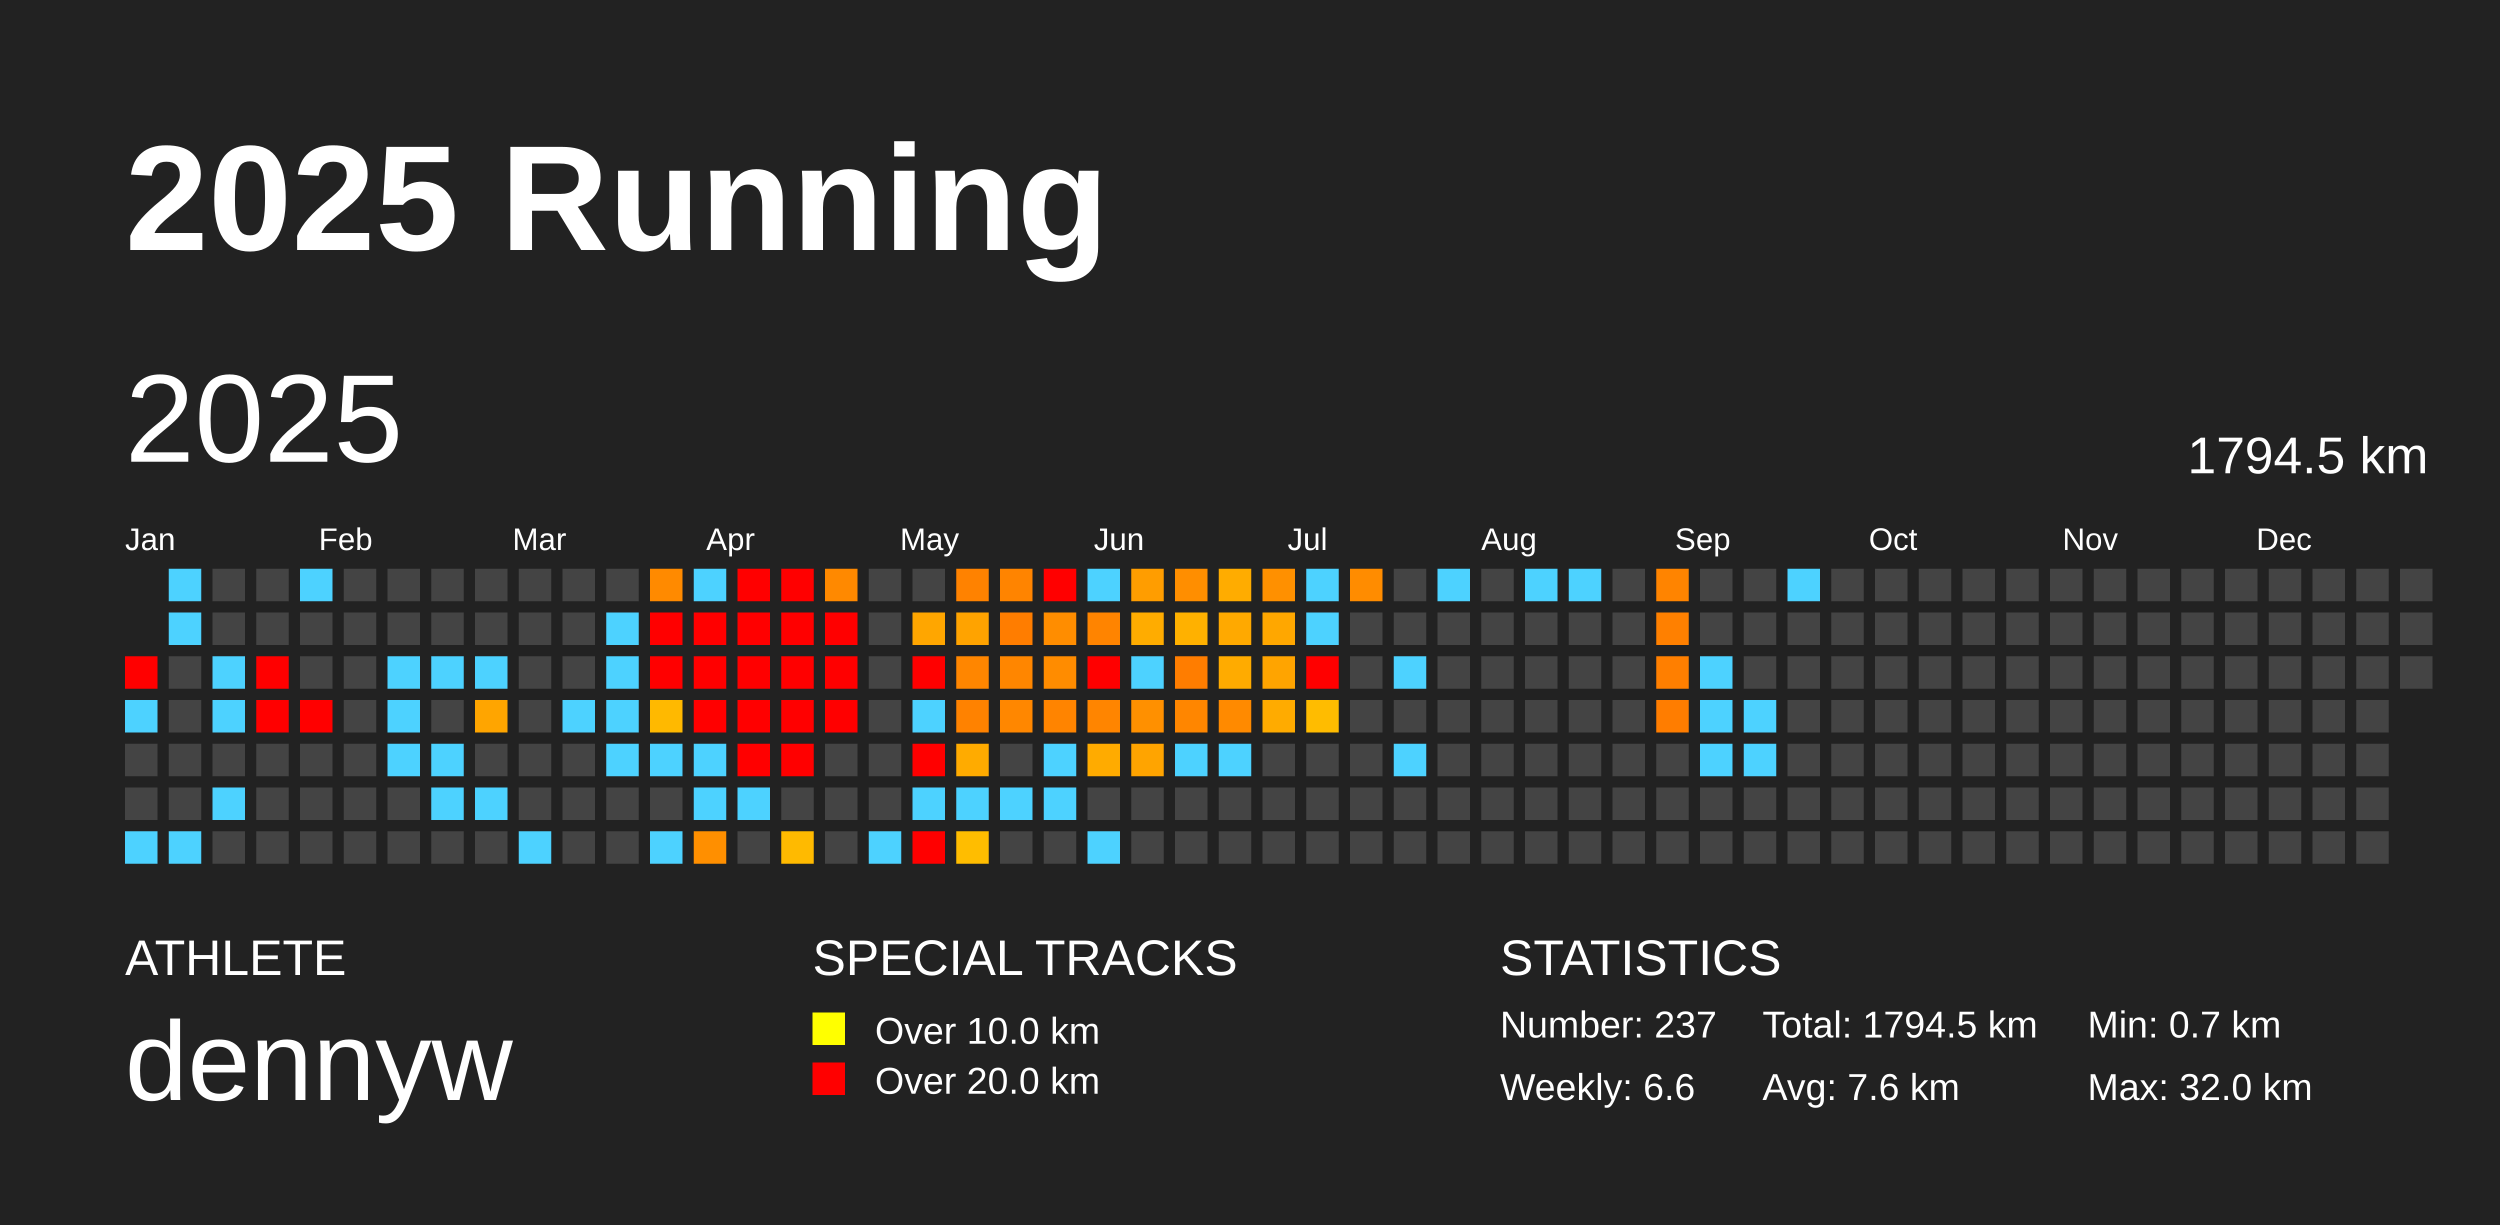
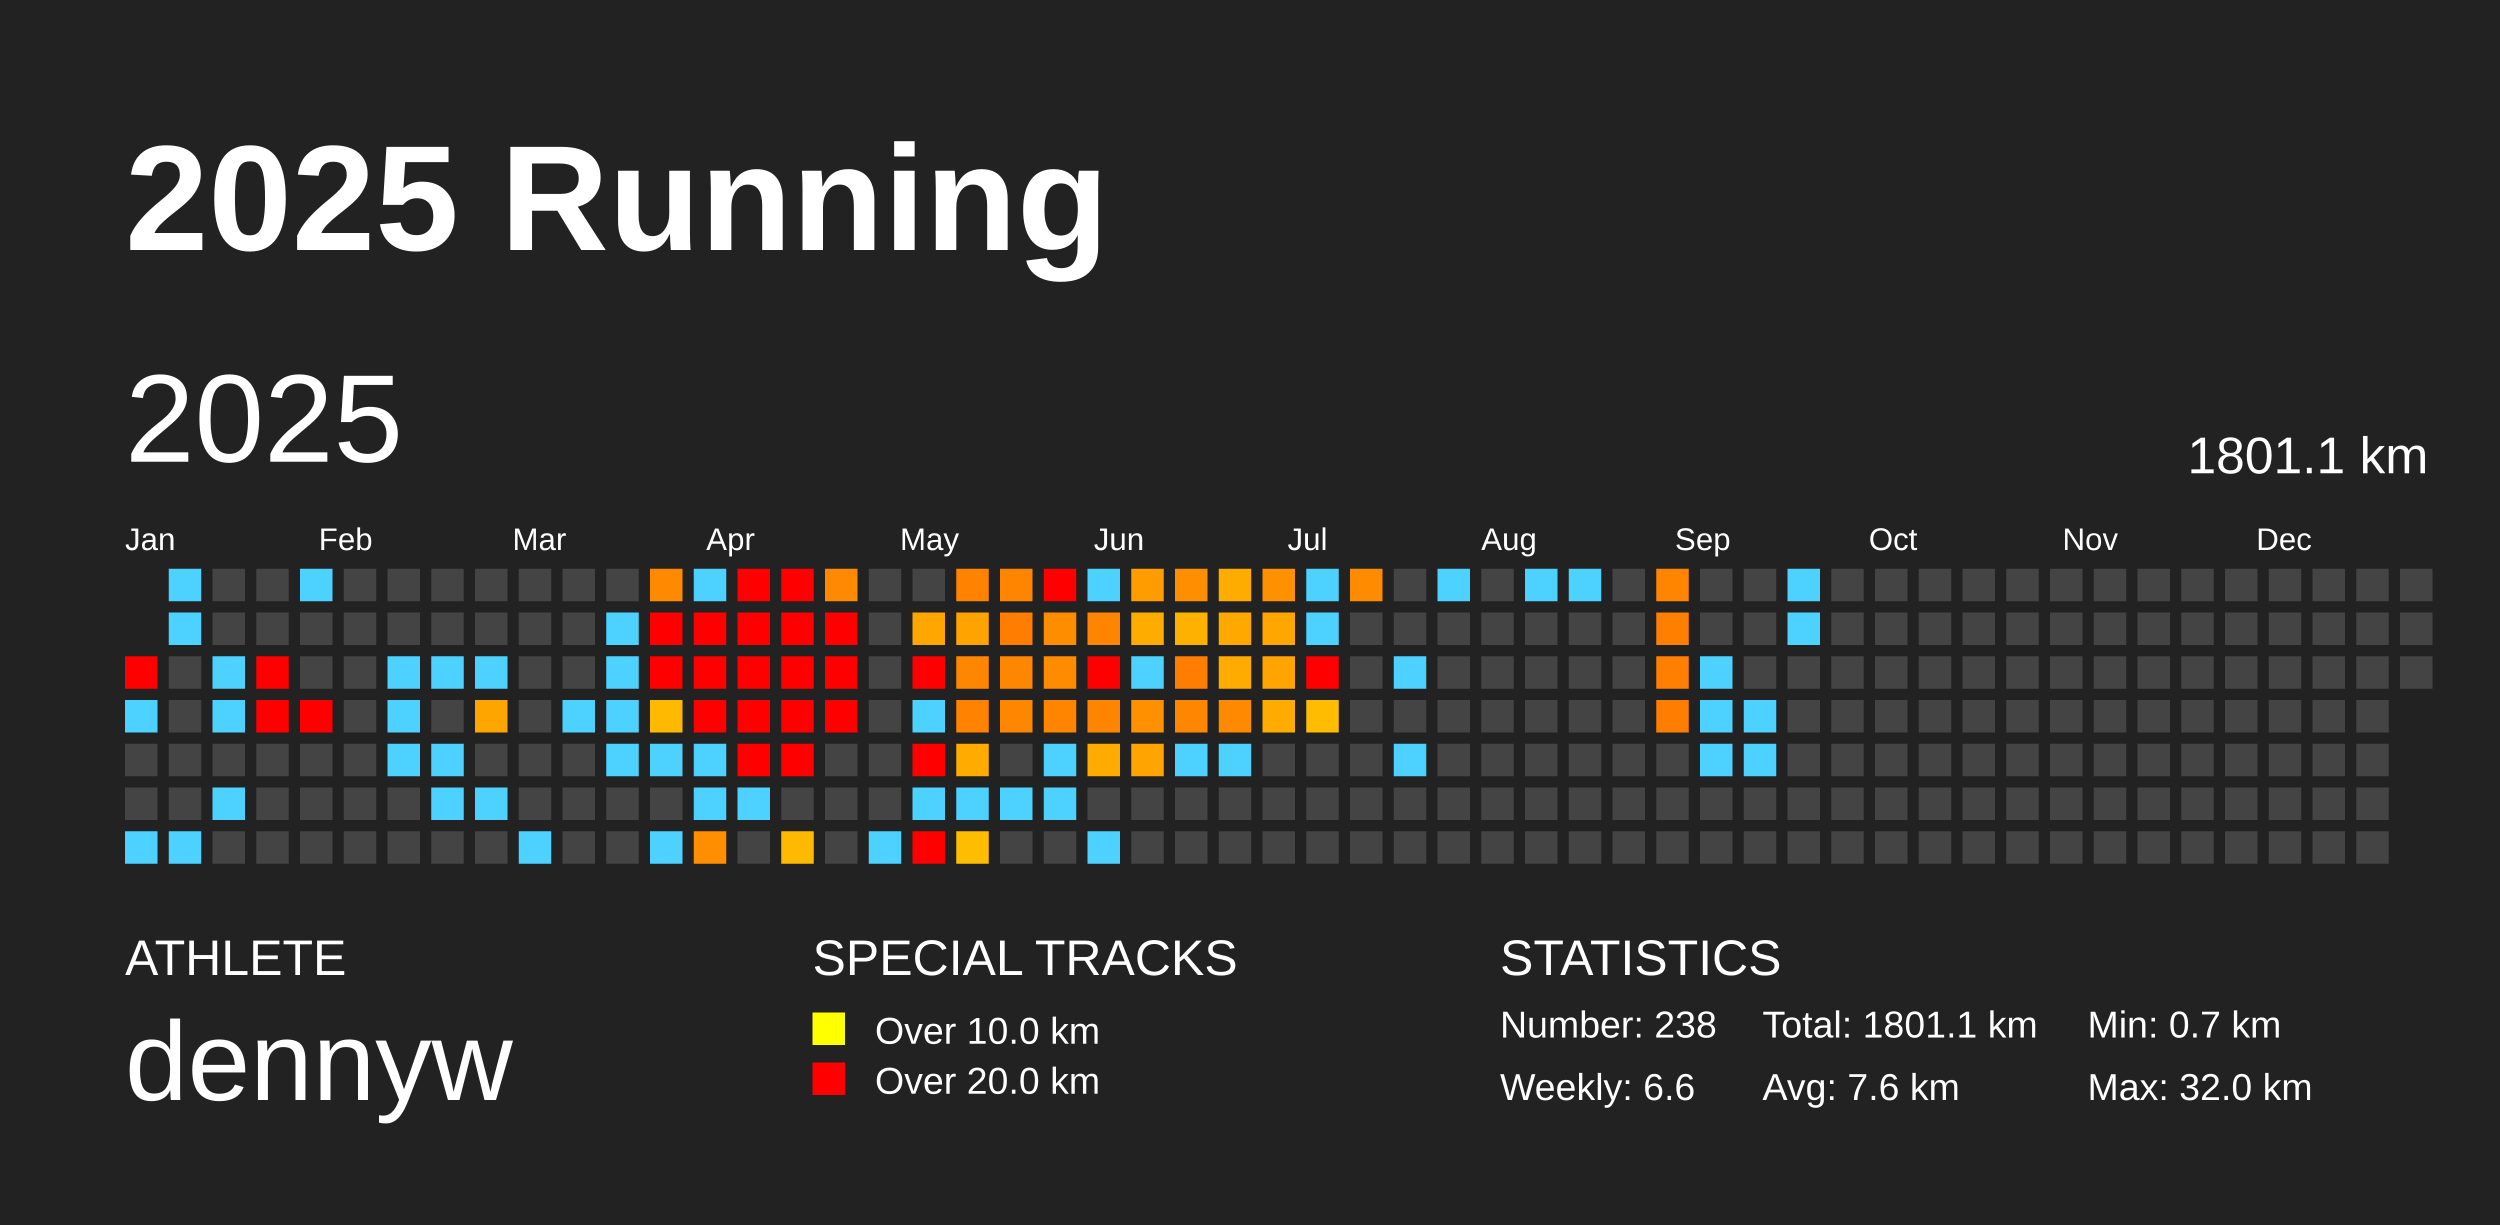
<svg xmlns="http://www.w3.org/2000/svg" baseProfile="full" height="98mm" version="1.1" viewBox="0,0,200,98" width="200mm">
  <defs />
  <rect fill="#222222" height="98" width="200" x="0" y="0" />
  <text fill="#FFFFFF" style="font-size:12px; font-family:Arial; font-weight:bold;" x="10" y="20">2025 Running</text>
  <text fill="#FFFFFF" style="font-size:4px; font-family:Arial" x="10" y="78">ATHLETE</text>
  <text fill="#FFFFFF" style="font-size:9px; font-family:Arial" x="10" y="88">dennyw</text>
  <text fill="#FFFFFF" style="font-size:4px; font-family:Arial" x="65" y="78">SPECIAL TRACKS</text>
  <rect fill="yellow" height="2.6" width="2.6" x="65" y="81" />
  <text fill="#FFFFFF" style="font-size:3px; font-family:Arial" x="70" y="83.5">Over 10.0 km</text>
  <rect fill="red" height="2.6" width="2.6" x="65" y="85" />
  <text fill="#FFFFFF" style="font-size:3px; font-family:Arial" x="70" y="87.5">Over 20.0 km</text>
  <text fill="#FFFFFF" style="font-size:4px; font-family:Arial" x="120" y="78">STATISTICS</text>
-   <text fill="#FFFFFF" style="font-size:3px; font-family:Arial" x="120" y="83">Number: 237</text>
+   <text fill="#FFFFFF" style="font-size:3px; font-family:Arial" x="120" y="83">Number: 238</text>
  <text fill="#FFFFFF" style="font-size:3px; font-family:Arial" x="120" y="88">Weekly: 6.6</text>
-   <text fill="#FFFFFF" style="font-size:3px; font-family:Arial" x="141" y="83">Total: 1794.5 km</text>
+   <text fill="#FFFFFF" style="font-size:3px; font-family:Arial" x="141" y="83">Total: 1801.1 km</text>
  <text fill="#FFFFFF" style="font-size:3px; font-family:Arial" x="141" y="88">Avg: 7.6 km</text>
  <text fill="#FFFFFF" style="font-size:3px; font-family:Arial" x="167" y="83">Min: 0.7 km</text>
  <text fill="#FFFFFF" style="font-size:3px; font-family:Arial" x="167" y="88">Max: 32.0 km</text>
  <text dominant-baseline="hanging" fill="#FFFFFF" style="font-size:10.0px; font-family:Arial;" x="10" y="30">2025</text>
-   <text dominant-baseline="hanging" fill="#FFFFFF" style="font-size:4.125px; font-family:Arial;" x="175" y="35">1794.5 km</text>
+   <text dominant-baseline="hanging" fill="#FFFFFF" style="font-size:4.125px; font-family:Arial;" x="175" y="35">1801.1 km</text>
  <text fill="#FFFFFF" style="font-size:2.5px; font-family:Arial" x="10.0" y="44">Jan</text>
  <text fill="#FFFFFF" style="font-size:2.5px; font-family:Arial" x="25.5" y="44">Feb</text>
  <text fill="#FFFFFF" style="font-size:2.5px; font-family:Arial" x="41.0" y="44">Mar</text>
  <text fill="#FFFFFF" style="font-size:2.5px; font-family:Arial" x="56.5" y="44">Apr</text>
  <text fill="#FFFFFF" style="font-size:2.5px; font-family:Arial" x="72.0" y="44">May</text>
  <text fill="#FFFFFF" style="font-size:2.5px; font-family:Arial" x="87.5" y="44">Jun</text>
  <text fill="#FFFFFF" style="font-size:2.5px; font-family:Arial" x="103.0" y="44">Jul</text>
  <text fill="#FFFFFF" style="font-size:2.5px; font-family:Arial" x="118.5" y="44">Aug</text>
  <text fill="#FFFFFF" style="font-size:2.5px; font-family:Arial" x="134.0" y="44">Sep</text>
  <text fill="#FFFFFF" style="font-size:2.5px; font-family:Arial" x="149.5" y="44">Oct</text>
  <text fill="#FFFFFF" style="font-size:2.5px; font-family:Arial" x="165.0" y="44">Nov</text>
  <text fill="#FFFFFF" style="font-size:2.5px; font-family:Arial" x="180.5" y="44">Dec</text>
  <rect fill="red" height="2.6" width="2.6" x="10.0" y="52.5" />
  <rect fill="#4dd2ff" height="2.6" width="2.6" x="10.0" y="56.0" />
  <rect fill="#444444" height="2.6" width="2.6" x="10.0" y="59.5" />
  <rect fill="#444444" height="2.6" width="2.6" x="10.0" y="63.0" />
  <rect fill="#4dd2ff" height="2.6" width="2.6" x="10.0" y="66.5" />
  <rect fill="#4dd2ff" height="2.6" width="2.6" x="13.5" y="45.5" />
  <rect fill="#4dd2ff" height="2.6" width="2.6" x="13.5" y="49.0" />
  <rect fill="#444444" height="2.6" width="2.6" x="13.5" y="52.5" />
  <rect fill="#444444" height="2.6" width="2.6" x="13.5" y="56.0" />
  <rect fill="#444444" height="2.6" width="2.6" x="13.5" y="59.5" />
  <rect fill="#444444" height="2.6" width="2.6" x="13.5" y="63.0" />
  <rect fill="#4dd2ff" height="2.6" width="2.6" x="13.5" y="66.5" />
  <rect fill="#444444" height="2.6" width="2.6" x="17.0" y="45.5" />
  <rect fill="#444444" height="2.6" width="2.6" x="17.0" y="49.0" />
  <rect fill="#4dd2ff" height="2.6" width="2.6" x="17.0" y="52.5" />
  <rect fill="#4dd2ff" height="2.6" width="2.6" x="17.0" y="56.0" />
  <rect fill="#444444" height="2.6" width="2.6" x="17.0" y="59.5" />
  <rect fill="#4dd2ff" height="2.6" width="2.6" x="17.0" y="63.0" />
  <rect fill="#444444" height="2.6" width="2.6" x="17.0" y="66.5" />
  <rect fill="#444444" height="2.6" width="2.6" x="20.5" y="45.5" />
  <rect fill="#444444" height="2.6" width="2.6" x="20.5" y="49.0" />
  <rect fill="red" height="2.6" width="2.6" x="20.5" y="52.5" />
  <rect fill="red" height="2.6" width="2.6" x="20.5" y="56.0" />
  <rect fill="#444444" height="2.6" width="2.6" x="20.5" y="59.5" />
  <rect fill="#444444" height="2.6" width="2.6" x="20.5" y="63.0" />
  <rect fill="#444444" height="2.6" width="2.6" x="20.5" y="66.5" />
  <rect fill="#4dd2ff" height="2.6" width="2.6" x="24.0" y="45.5" />
  <rect fill="#444444" height="2.6" width="2.6" x="24.0" y="49.0" />
  <rect fill="#444444" height="2.6" width="2.6" x="24.0" y="52.5" />
  <rect fill="red" height="2.6" width="2.6" x="24.0" y="56.0" />
  <rect fill="#444444" height="2.6" width="2.6" x="24.0" y="59.5" />
  <rect fill="#444444" height="2.6" width="2.6" x="24.0" y="63.0" />
  <rect fill="#444444" height="2.6" width="2.6" x="24.0" y="66.5" />
  <rect fill="#444444" height="2.6" width="2.6" x="27.5" y="45.5" />
  <rect fill="#444444" height="2.6" width="2.6" x="27.5" y="49.0" />
  <rect fill="#444444" height="2.6" width="2.6" x="27.5" y="52.5" />
  <rect fill="#444444" height="2.6" width="2.6" x="27.5" y="56.0" />
  <rect fill="#444444" height="2.6" width="2.6" x="27.5" y="59.5" />
  <rect fill="#444444" height="2.6" width="2.6" x="27.5" y="63.0" />
  <rect fill="#444444" height="2.6" width="2.6" x="27.5" y="66.5" />
  <rect fill="#444444" height="2.6" width="2.6" x="31.0" y="45.5" />
  <rect fill="#444444" height="2.6" width="2.6" x="31.0" y="49.0" />
  <rect fill="#4dd2ff" height="2.6" width="2.6" x="31.0" y="52.5" />
  <rect fill="#4dd2ff" height="2.6" width="2.6" x="31.0" y="56.0" />
  <rect fill="#4dd2ff" height="2.6" width="2.6" x="31.0" y="59.5" />
  <rect fill="#444444" height="2.6" width="2.6" x="31.0" y="63.0" />
  <rect fill="#444444" height="2.6" width="2.6" x="31.0" y="66.5" />
  <rect fill="#444444" height="2.6" width="2.6" x="34.5" y="45.5" />
  <rect fill="#444444" height="2.6" width="2.6" x="34.5" y="49.0" />
  <rect fill="#4dd2ff" height="2.6" width="2.6" x="34.5" y="52.5" />
  <rect fill="#444444" height="2.6" width="2.6" x="34.5" y="56.0" />
  <rect fill="#4dd2ff" height="2.6" width="2.6" x="34.5" y="59.5" />
  <rect fill="#4dd2ff" height="2.6" width="2.6" x="34.5" y="63.0" />
  <rect fill="#444444" height="2.6" width="2.6" x="34.5" y="66.5" />
  <rect fill="#444444" height="2.6" width="2.6" x="38.0" y="45.5" />
  <rect fill="#444444" height="2.6" width="2.6" x="38.0" y="49.0" />
  <rect fill="#4dd2ff" height="2.6" width="2.6" x="38.0" y="52.5" />
  <rect fill="#ffa500" height="2.6" width="2.6" x="38.0" y="56.0" />
  <rect fill="#444444" height="2.6" width="2.6" x="38.0" y="59.5" />
  <rect fill="#4dd2ff" height="2.6" width="2.6" x="38.0" y="63.0" />
  <rect fill="#444444" height="2.6" width="2.6" x="38.0" y="66.5" />
  <rect fill="#444444" height="2.6" width="2.6" x="41.5" y="45.5" />
  <rect fill="#444444" height="2.6" width="2.6" x="41.5" y="49.0" />
  <rect fill="#444444" height="2.6" width="2.6" x="41.5" y="52.5" />
  <rect fill="#444444" height="2.6" width="2.6" x="41.5" y="56.0" />
  <rect fill="#444444" height="2.6" width="2.6" x="41.5" y="59.5" />
  <rect fill="#444444" height="2.6" width="2.6" x="41.5" y="63.0" />
  <rect fill="#4dd2ff" height="2.6" width="2.6" x="41.5" y="66.5" />
  <rect fill="#444444" height="2.6" width="2.6" x="45.0" y="45.5" />
  <rect fill="#444444" height="2.6" width="2.6" x="45.0" y="49.0" />
  <rect fill="#444444" height="2.6" width="2.6" x="45.0" y="52.5" />
  <rect fill="#4dd2ff" height="2.6" width="2.6" x="45.0" y="56.0" />
  <rect fill="#444444" height="2.6" width="2.6" x="45.0" y="59.5" />
  <rect fill="#444444" height="2.6" width="2.6" x="45.0" y="63.0" />
  <rect fill="#444444" height="2.6" width="2.6" x="45.0" y="66.5" />
  <rect fill="#444444" height="2.6" width="2.6" x="48.5" y="45.5" />
  <rect fill="#4dd2ff" height="2.6" width="2.6" x="48.5" y="49.0" />
  <rect fill="#4dd2ff" height="2.6" width="2.6" x="48.5" y="52.5" />
  <rect fill="#4dd2ff" height="2.6" width="2.6" x="48.5" y="56.0" />
  <rect fill="#4dd2ff" height="2.6" width="2.6" x="48.5" y="59.5" />
  <rect fill="#444444" height="2.6" width="2.6" x="48.5" y="63.0" />
  <rect fill="#444444" height="2.6" width="2.6" x="48.5" y="66.5" />
  <rect fill="#ff8a00" height="2.6" width="2.6" x="52.0" y="45.5" />
  <rect fill="red" height="2.6" width="2.6" x="52.0" y="49.0" />
  <rect fill="red" height="2.6" width="2.6" x="52.0" y="52.5" />
  <rect fill="#ffb900" height="2.6" width="2.6" x="52.0" y="56.0" />
  <rect fill="#4dd2ff" height="2.6" width="2.6" x="52.0" y="59.5" />
  <rect fill="#444444" height="2.6" width="2.6" x="52.0" y="63.0" />
  <rect fill="#4dd2ff" height="2.6" width="2.6" x="52.0" y="66.5" />
  <rect fill="#4dd2ff" height="2.6" width="2.6" x="55.5" y="45.5" />
  <rect fill="red" height="2.6" width="2.6" x="55.5" y="49.0" />
  <rect fill="red" height="2.6" width="2.6" x="55.5" y="52.5" />
  <rect fill="red" height="2.6" width="2.6" x="55.5" y="56.0" />
  <rect fill="#4dd2ff" height="2.6" width="2.6" x="55.5" y="59.5" />
  <rect fill="#4dd2ff" height="2.6" width="2.6" x="55.5" y="63.0" />
  <rect fill="#ff8f00" height="2.6" width="2.6" x="55.5" y="66.5" />
  <rect fill="red" height="2.6" width="2.6" x="59.0" y="45.5" />
  <rect fill="red" height="2.6" width="2.6" x="59.0" y="49.0" />
  <rect fill="red" height="2.6" width="2.6" x="59.0" y="52.5" />
  <rect fill="red" height="2.6" width="2.6" x="59.0" y="56.0" />
  <rect fill="red" height="2.6" width="2.6" x="59.0" y="59.5" />
  <rect fill="#4dd2ff" height="2.6" width="2.6" x="59.0" y="63.0" />
  <rect fill="#444444" height="2.6" width="2.6" x="59.0" y="66.5" />
  <rect fill="red" height="2.6" width="2.6" x="62.5" y="45.5" />
  <rect fill="red" height="2.6" width="2.6" x="62.5" y="49.0" />
  <rect fill="red" height="2.6" width="2.6" x="62.5" y="52.5" />
  <rect fill="red" height="2.6" width="2.6" x="62.5" y="56.0" />
  <rect fill="red" height="2.6" width="2.6" x="62.5" y="59.5" />
  <rect fill="#444444" height="2.6" width="2.6" x="62.5" y="63.0" />
  <rect fill="#ffba00" height="2.6" width="2.6" x="62.5" y="66.5" />
  <rect fill="#ff8900" height="2.6" width="2.6" x="66.0" y="45.5" />
  <rect fill="red" height="2.6" width="2.6" x="66.0" y="49.0" />
  <rect fill="red" height="2.6" width="2.6" x="66.0" y="52.5" />
  <rect fill="red" height="2.6" width="2.6" x="66.0" y="56.0" />
  <rect fill="#444444" height="2.6" width="2.6" x="66.0" y="59.5" />
  <rect fill="#444444" height="2.6" width="2.6" x="66.0" y="63.0" />
  <rect fill="#444444" height="2.6" width="2.6" x="66.0" y="66.5" />
  <rect fill="#444444" height="2.6" width="2.6" x="69.5" y="45.5" />
  <rect fill="#444444" height="2.6" width="2.6" x="69.5" y="49.0" />
  <rect fill="#444444" height="2.6" width="2.6" x="69.5" y="52.5" />
  <rect fill="#444444" height="2.6" width="2.6" x="69.5" y="56.0" />
  <rect fill="#444444" height="2.6" width="2.6" x="69.5" y="59.5" />
  <rect fill="#444444" height="2.6" width="2.6" x="69.5" y="63.0" />
  <rect fill="#4dd2ff" height="2.6" width="2.6" x="69.5" y="66.5" />
  <rect fill="#444444" height="2.6" width="2.6" x="73.0" y="45.5" />
  <rect fill="#ffa600" height="2.6" width="2.6" x="73.0" y="49.0" />
  <rect fill="red" height="2.6" width="2.6" x="73.0" y="52.5" />
  <rect fill="#4dd2ff" height="2.6" width="2.6" x="73.0" y="56.0" />
  <rect fill="red" height="2.6" width="2.6" x="73.0" y="59.5" />
  <rect fill="#4dd2ff" height="2.6" width="2.6" x="73.0" y="63.0" />
  <rect fill="red" height="2.6" width="2.6" x="73.0" y="66.5" />
  <rect fill="#ff8200" height="2.6" width="2.6" x="76.5" y="45.5" />
  <rect fill="#ffa300" height="2.6" width="2.6" x="76.5" y="49.0" />
  <rect fill="#ff8600" height="2.6" width="2.6" x="76.5" y="52.5" />
  <rect fill="#ff8200" height="2.6" width="2.6" x="76.5" y="56.0" />
  <rect fill="#ffab00" height="2.6" width="2.6" x="76.5" y="59.5" />
  <rect fill="#4dd2ff" height="2.6" width="2.6" x="76.5" y="63.0" />
  <rect fill="#ffbd00" height="2.6" width="2.6" x="76.5" y="66.5" />
  <rect fill="#ff8400" height="2.6" width="2.6" x="80.0" y="45.5" />
  <rect fill="#ff7d00" height="2.6" width="2.6" x="80.0" y="49.0" />
  <rect fill="#ff8600" height="2.6" width="2.6" x="80.0" y="52.5" />
  <rect fill="#ff8700" height="2.6" width="2.6" x="80.0" y="56.0" />
  <rect fill="#444444" height="2.6" width="2.6" x="80.0" y="59.5" />
  <rect fill="#4dd2ff" height="2.6" width="2.6" x="80.0" y="63.0" />
  <rect fill="#444444" height="2.6" width="2.6" x="80.0" y="66.5" />
  <rect fill="red" height="2.6" width="2.6" x="83.5" y="45.5" />
  <rect fill="#ff8d00" height="2.6" width="2.6" x="83.5" y="49.0" />
  <rect fill="#ff8c00" height="2.6" width="2.6" x="83.5" y="52.5" />
  <rect fill="#ff8400" height="2.6" width="2.6" x="83.5" y="56.0" />
  <rect fill="#4dd2ff" height="2.6" width="2.6" x="83.5" y="59.5" />
  <rect fill="#4dd2ff" height="2.6" width="2.6" x="83.5" y="63.0" />
  <rect fill="#444444" height="2.6" width="2.6" x="83.5" y="66.5" />
  <rect fill="#4dd2ff" height="2.6" width="2.6" x="87.0" y="45.5" />
  <rect fill="#ff8400" height="2.6" width="2.6" x="87.0" y="49.0" />
  <rect fill="red" height="2.6" width="2.6" x="87.0" y="52.5" />
  <rect fill="#ff8500" height="2.6" width="2.6" x="87.0" y="56.0" />
  <rect fill="#ffab00" height="2.6" width="2.6" x="87.0" y="59.5" />
  <rect fill="#444444" height="2.6" width="2.6" x="87.0" y="63.0" />
  <rect fill="#4dd2ff" height="2.6" width="2.6" x="87.0" y="66.5" />
  <rect fill="#ff9d00" height="2.6" width="2.6" x="90.5" y="45.5" />
  <rect fill="#ffac00" height="2.6" width="2.6" x="90.5" y="49.0" />
  <rect fill="#4dd2ff" height="2.6" width="2.6" x="90.5" y="52.5" />
  <rect fill="#ff9000" height="2.6" width="2.6" x="90.5" y="56.0" />
  <rect fill="#ffa400" height="2.6" width="2.6" x="90.5" y="59.5" />
  <rect fill="#444444" height="2.6" width="2.6" x="90.5" y="63.0" />
  <rect fill="#444444" height="2.6" width="2.6" x="90.5" y="66.5" />
  <rect fill="#ff8e00" height="2.6" width="2.6" x="94.0" y="45.5" />
  <rect fill="#ffb100" height="2.6" width="2.6" x="94.0" y="49.0" />
  <rect fill="#ff7d00" height="2.6" width="2.6" x="94.0" y="52.5" />
  <rect fill="#ff8600" height="2.6" width="2.6" x="94.0" y="56.0" />
  <rect fill="#4dd2ff" height="2.6" width="2.6" x="94.0" y="59.5" />
  <rect fill="#444444" height="2.6" width="2.6" x="94.0" y="63.0" />
  <rect fill="#444444" height="2.6" width="2.6" x="94.0" y="66.5" />
  <rect fill="#ffac00" height="2.6" width="2.6" x="97.5" y="45.5" />
  <rect fill="#ffa900" height="2.6" width="2.6" x="97.5" y="49.0" />
  <rect fill="#ffab00" height="2.6" width="2.6" x="97.5" y="52.5" />
  <rect fill="#ff8a00" height="2.6" width="2.6" x="97.5" y="56.0" />
  <rect fill="#4dd2ff" height="2.6" width="2.6" x="97.5" y="59.5" />
  <rect fill="#444444" height="2.6" width="2.6" x="97.5" y="63.0" />
  <rect fill="#444444" height="2.6" width="2.6" x="97.5" y="66.5" />
  <rect fill="#ff9000" height="2.6" width="2.6" x="101.0" y="45.5" />
  <rect fill="#ffa700" height="2.6" width="2.6" x="101.0" y="49.0" />
  <rect fill="#ffa400" height="2.6" width="2.6" x="101.0" y="52.5" />
  <rect fill="#ffab00" height="2.6" width="2.6" x="101.0" y="56.0" />
  <rect fill="#444444" height="2.6" width="2.6" x="101.0" y="59.5" />
  <rect fill="#444444" height="2.6" width="2.6" x="101.0" y="63.0" />
  <rect fill="#444444" height="2.6" width="2.6" x="101.0" y="66.5" />
  <rect fill="#4dd2ff" height="2.6" width="2.6" x="104.5" y="45.5" />
  <rect fill="#4dd2ff" height="2.6" width="2.6" x="104.5" y="49.0" />
  <rect fill="red" height="2.6" width="2.6" x="104.5" y="52.5" />
  <rect fill="#ffbc00" height="2.6" width="2.6" x="104.5" y="56.0" />
  <rect fill="#444444" height="2.6" width="2.6" x="104.5" y="59.5" />
  <rect fill="#444444" height="2.6" width="2.6" x="104.5" y="63.0" />
  <rect fill="#444444" height="2.6" width="2.6" x="104.5" y="66.5" />
  <rect fill="#ff8c00" height="2.6" width="2.6" x="108.0" y="45.5" />
  <rect fill="#444444" height="2.6" width="2.6" x="108.0" y="49.0" />
  <rect fill="#444444" height="2.6" width="2.6" x="108.0" y="52.5" />
  <rect fill="#444444" height="2.6" width="2.6" x="108.0" y="56.0" />
  <rect fill="#444444" height="2.6" width="2.6" x="108.0" y="59.5" />
  <rect fill="#444444" height="2.6" width="2.6" x="108.0" y="63.0" />
  <rect fill="#444444" height="2.6" width="2.6" x="108.0" y="66.5" />
  <rect fill="#444444" height="2.6" width="2.6" x="111.5" y="45.5" />
  <rect fill="#444444" height="2.6" width="2.6" x="111.5" y="49.0" />
  <rect fill="#4dd2ff" height="2.6" width="2.6" x="111.5" y="52.5" />
  <rect fill="#444444" height="2.6" width="2.6" x="111.5" y="56.0" />
  <rect fill="#4dd2ff" height="2.6" width="2.6" x="111.5" y="59.5" />
  <rect fill="#444444" height="2.6" width="2.6" x="111.5" y="63.0" />
  <rect fill="#444444" height="2.6" width="2.6" x="111.5" y="66.5" />
  <rect fill="#4dd2ff" height="2.6" width="2.6" x="115.0" y="45.5" />
  <rect fill="#444444" height="2.6" width="2.6" x="115.0" y="49.0" />
  <rect fill="#444444" height="2.6" width="2.6" x="115.0" y="52.5" />
  <rect fill="#444444" height="2.6" width="2.6" x="115.0" y="56.0" />
  <rect fill="#444444" height="2.6" width="2.6" x="115.0" y="59.5" />
  <rect fill="#444444" height="2.6" width="2.6" x="115.0" y="63.0" />
  <rect fill="#444444" height="2.6" width="2.6" x="115.0" y="66.5" />
  <rect fill="#444444" height="2.6" width="2.6" x="118.5" y="45.5" />
  <rect fill="#444444" height="2.6" width="2.6" x="118.5" y="49.0" />
  <rect fill="#444444" height="2.6" width="2.6" x="118.5" y="52.5" />
  <rect fill="#444444" height="2.6" width="2.6" x="118.5" y="56.0" />
  <rect fill="#444444" height="2.6" width="2.6" x="118.5" y="59.5" />
  <rect fill="#444444" height="2.6" width="2.6" x="118.5" y="63.0" />
  <rect fill="#444444" height="2.6" width="2.6" x="118.5" y="66.5" />
  <rect fill="#4dd2ff" height="2.6" width="2.6" x="122.0" y="45.5" />
  <rect fill="#444444" height="2.6" width="2.6" x="122.0" y="49.0" />
  <rect fill="#444444" height="2.6" width="2.6" x="122.0" y="52.5" />
  <rect fill="#444444" height="2.6" width="2.6" x="122.0" y="56.0" />
  <rect fill="#444444" height="2.6" width="2.6" x="122.0" y="59.5" />
  <rect fill="#444444" height="2.6" width="2.6" x="122.0" y="63.0" />
  <rect fill="#444444" height="2.6" width="2.6" x="122.0" y="66.5" />
  <rect fill="#4dd2ff" height="2.6" width="2.6" x="125.5" y="45.5" />
  <rect fill="#444444" height="2.6" width="2.6" x="125.5" y="49.0" />
  <rect fill="#444444" height="2.6" width="2.6" x="125.5" y="52.5" />
  <rect fill="#444444" height="2.6" width="2.6" x="125.5" y="56.0" />
  <rect fill="#444444" height="2.6" width="2.6" x="125.5" y="59.5" />
  <rect fill="#444444" height="2.6" width="2.6" x="125.5" y="63.0" />
  <rect fill="#444444" height="2.6" width="2.6" x="125.5" y="66.5" />
  <rect fill="#444444" height="2.6" width="2.6" x="129.0" y="45.5" />
  <rect fill="#444444" height="2.6" width="2.6" x="129.0" y="49.0" />
  <rect fill="#444444" height="2.6" width="2.6" x="129.0" y="52.5" />
  <rect fill="#444444" height="2.6" width="2.6" x="129.0" y="56.0" />
  <rect fill="#444444" height="2.6" width="2.6" x="129.0" y="59.5" />
  <rect fill="#444444" height="2.6" width="2.6" x="129.0" y="63.0" />
  <rect fill="#444444" height="2.6" width="2.6" x="129.0" y="66.5" />
  <rect fill="#ff8400" height="2.6" width="2.6" x="132.5" y="45.5" />
  <rect fill="#ff8000" height="2.6" width="2.6" x="132.5" y="49.0" />
  <rect fill="#ff7f00" height="2.6" width="2.6" x="132.5" y="52.5" />
  <rect fill="#ff7d00" height="2.6" width="2.6" x="132.5" y="56.0" />
  <rect fill="#444444" height="2.6" width="2.6" x="132.5" y="59.5" />
  <rect fill="#444444" height="2.6" width="2.6" x="132.5" y="63.0" />
  <rect fill="#444444" height="2.6" width="2.6" x="132.5" y="66.5" />
  <rect fill="#444444" height="2.6" width="2.6" x="136.0" y="45.5" />
  <rect fill="#444444" height="2.6" width="2.6" x="136.0" y="49.0" />
  <rect fill="#4dd2ff" height="2.6" width="2.6" x="136.0" y="52.5" />
  <rect fill="#4dd2ff" height="2.6" width="2.6" x="136.0" y="56.0" />
  <rect fill="#4dd2ff" height="2.6" width="2.6" x="136.0" y="59.5" />
  <rect fill="#444444" height="2.6" width="2.6" x="136.0" y="63.0" />
  <rect fill="#444444" height="2.6" width="2.6" x="136.0" y="66.5" />
  <rect fill="#444444" height="2.6" width="2.6" x="139.5" y="45.5" />
  <rect fill="#444444" height="2.6" width="2.6" x="139.5" y="49.0" />
  <rect fill="#444444" height="2.6" width="2.6" x="139.5" y="52.5" />
  <rect fill="#4dd2ff" height="2.6" width="2.6" x="139.5" y="56.0" />
  <rect fill="#4dd2ff" height="2.6" width="2.6" x="139.5" y="59.5" />
  <rect fill="#444444" height="2.6" width="2.6" x="139.5" y="63.0" />
  <rect fill="#444444" height="2.6" width="2.6" x="139.5" y="66.5" />
  <rect fill="#4dd2ff" height="2.6" width="2.6" x="143.0" y="45.5" />
-   <rect fill="#444444" height="2.6" width="2.6" x="143.0" y="49.0" />
+   <rect fill="#4dd2ff" height="2.6" width="2.6" x="143.0" y="49.0" />
  <rect fill="#444444" height="2.6" width="2.6" x="143.0" y="52.5" />
  <rect fill="#444444" height="2.6" width="2.6" x="143.0" y="56.0" />
  <rect fill="#444444" height="2.6" width="2.6" x="143.0" y="59.5" />
  <rect fill="#444444" height="2.6" width="2.6" x="143.0" y="63.0" />
  <rect fill="#444444" height="2.6" width="2.6" x="143.0" y="66.5" />
  <rect fill="#444444" height="2.6" width="2.6" x="146.5" y="45.5" />
  <rect fill="#444444" height="2.6" width="2.6" x="146.5" y="49.0" />
  <rect fill="#444444" height="2.6" width="2.6" x="146.5" y="52.5" />
  <rect fill="#444444" height="2.6" width="2.6" x="146.5" y="56.0" />
  <rect fill="#444444" height="2.6" width="2.6" x="146.5" y="59.5" />
  <rect fill="#444444" height="2.6" width="2.6" x="146.5" y="63.0" />
  <rect fill="#444444" height="2.6" width="2.6" x="146.5" y="66.5" />
  <rect fill="#444444" height="2.6" width="2.6" x="150.0" y="45.5" />
  <rect fill="#444444" height="2.6" width="2.6" x="150.0" y="49.0" />
  <rect fill="#444444" height="2.6" width="2.6" x="150.0" y="52.5" />
  <rect fill="#444444" height="2.6" width="2.6" x="150.0" y="56.0" />
  <rect fill="#444444" height="2.6" width="2.6" x="150.0" y="59.5" />
  <rect fill="#444444" height="2.6" width="2.6" x="150.0" y="63.0" />
  <rect fill="#444444" height="2.6" width="2.6" x="150.0" y="66.5" />
  <rect fill="#444444" height="2.6" width="2.6" x="153.5" y="45.5" />
  <rect fill="#444444" height="2.6" width="2.6" x="153.5" y="49.0" />
  <rect fill="#444444" height="2.6" width="2.6" x="153.5" y="52.5" />
  <rect fill="#444444" height="2.6" width="2.6" x="153.5" y="56.0" />
  <rect fill="#444444" height="2.6" width="2.6" x="153.5" y="59.5" />
  <rect fill="#444444" height="2.6" width="2.6" x="153.5" y="63.0" />
  <rect fill="#444444" height="2.6" width="2.6" x="153.5" y="66.5" />
  <rect fill="#444444" height="2.6" width="2.6" x="157.0" y="45.5" />
  <rect fill="#444444" height="2.6" width="2.6" x="157.0" y="49.0" />
  <rect fill="#444444" height="2.6" width="2.6" x="157.0" y="52.5" />
  <rect fill="#444444" height="2.6" width="2.6" x="157.0" y="56.0" />
  <rect fill="#444444" height="2.6" width="2.6" x="157.0" y="59.5" />
  <rect fill="#444444" height="2.6" width="2.6" x="157.0" y="63.0" />
  <rect fill="#444444" height="2.6" width="2.6" x="157.0" y="66.5" />
  <rect fill="#444444" height="2.6" width="2.6" x="160.5" y="45.5" />
  <rect fill="#444444" height="2.6" width="2.6" x="160.5" y="49.0" />
  <rect fill="#444444" height="2.6" width="2.6" x="160.5" y="52.5" />
  <rect fill="#444444" height="2.6" width="2.6" x="160.5" y="56.0" />
  <rect fill="#444444" height="2.6" width="2.6" x="160.5" y="59.5" />
  <rect fill="#444444" height="2.6" width="2.6" x="160.5" y="63.0" />
  <rect fill="#444444" height="2.6" width="2.6" x="160.5" y="66.5" />
  <rect fill="#444444" height="2.6" width="2.6" x="164.0" y="45.5" />
  <rect fill="#444444" height="2.6" width="2.6" x="164.0" y="49.0" />
  <rect fill="#444444" height="2.6" width="2.6" x="164.0" y="52.5" />
  <rect fill="#444444" height="2.6" width="2.6" x="164.0" y="56.0" />
  <rect fill="#444444" height="2.6" width="2.6" x="164.0" y="59.5" />
  <rect fill="#444444" height="2.6" width="2.6" x="164.0" y="63.0" />
  <rect fill="#444444" height="2.6" width="2.6" x="164.0" y="66.5" />
  <rect fill="#444444" height="2.6" width="2.6" x="167.5" y="45.5" />
  <rect fill="#444444" height="2.6" width="2.6" x="167.5" y="49.0" />
  <rect fill="#444444" height="2.6" width="2.6" x="167.5" y="52.5" />
  <rect fill="#444444" height="2.6" width="2.6" x="167.5" y="56.0" />
  <rect fill="#444444" height="2.6" width="2.6" x="167.5" y="59.5" />
  <rect fill="#444444" height="2.6" width="2.6" x="167.5" y="63.0" />
  <rect fill="#444444" height="2.6" width="2.6" x="167.5" y="66.5" />
  <rect fill="#444444" height="2.6" width="2.6" x="171.0" y="45.5" />
  <rect fill="#444444" height="2.6" width="2.6" x="171.0" y="49.0" />
  <rect fill="#444444" height="2.6" width="2.6" x="171.0" y="52.5" />
  <rect fill="#444444" height="2.6" width="2.6" x="171.0" y="56.0" />
  <rect fill="#444444" height="2.6" width="2.6" x="171.0" y="59.5" />
  <rect fill="#444444" height="2.6" width="2.6" x="171.0" y="63.0" />
  <rect fill="#444444" height="2.6" width="2.6" x="171.0" y="66.5" />
  <rect fill="#444444" height="2.6" width="2.6" x="174.5" y="45.5" />
  <rect fill="#444444" height="2.6" width="2.6" x="174.5" y="49.0" />
  <rect fill="#444444" height="2.6" width="2.6" x="174.5" y="52.5" />
  <rect fill="#444444" height="2.6" width="2.6" x="174.5" y="56.0" />
  <rect fill="#444444" height="2.6" width="2.6" x="174.5" y="59.5" />
  <rect fill="#444444" height="2.6" width="2.6" x="174.5" y="63.0" />
  <rect fill="#444444" height="2.6" width="2.6" x="174.5" y="66.5" />
  <rect fill="#444444" height="2.6" width="2.6" x="178.0" y="45.5" />
  <rect fill="#444444" height="2.6" width="2.6" x="178.0" y="49.0" />
  <rect fill="#444444" height="2.6" width="2.6" x="178.0" y="52.5" />
  <rect fill="#444444" height="2.6" width="2.6" x="178.0" y="56.0" />
  <rect fill="#444444" height="2.6" width="2.6" x="178.0" y="59.5" />
  <rect fill="#444444" height="2.6" width="2.6" x="178.0" y="63.0" />
  <rect fill="#444444" height="2.6" width="2.6" x="178.0" y="66.5" />
  <rect fill="#444444" height="2.6" width="2.6" x="181.5" y="45.5" />
  <rect fill="#444444" height="2.6" width="2.6" x="181.5" y="49.0" />
  <rect fill="#444444" height="2.6" width="2.6" x="181.5" y="52.5" />
  <rect fill="#444444" height="2.6" width="2.6" x="181.5" y="56.0" />
  <rect fill="#444444" height="2.6" width="2.6" x="181.5" y="59.5" />
  <rect fill="#444444" height="2.6" width="2.6" x="181.5" y="63.0" />
  <rect fill="#444444" height="2.6" width="2.6" x="181.5" y="66.5" />
  <rect fill="#444444" height="2.6" width="2.6" x="185.0" y="45.5" />
  <rect fill="#444444" height="2.6" width="2.6" x="185.0" y="49.0" />
  <rect fill="#444444" height="2.6" width="2.6" x="185.0" y="52.5" />
  <rect fill="#444444" height="2.6" width="2.6" x="185.0" y="56.0" />
  <rect fill="#444444" height="2.6" width="2.6" x="185.0" y="59.5" />
  <rect fill="#444444" height="2.6" width="2.6" x="185.0" y="63.0" />
  <rect fill="#444444" height="2.6" width="2.6" x="185.0" y="66.5" />
  <rect fill="#444444" height="2.6" width="2.6" x="188.5" y="45.5" />
  <rect fill="#444444" height="2.6" width="2.6" x="188.5" y="49.0" />
  <rect fill="#444444" height="2.6" width="2.6" x="188.5" y="52.5" />
  <rect fill="#444444" height="2.6" width="2.6" x="188.5" y="56.0" />
  <rect fill="#444444" height="2.6" width="2.6" x="188.5" y="59.5" />
  <rect fill="#444444" height="2.6" width="2.6" x="188.5" y="63.0" />
  <rect fill="#444444" height="2.6" width="2.6" x="188.5" y="66.5" />
  <rect fill="#444444" height="2.6" width="2.6" x="192.0" y="45.5" />
  <rect fill="#444444" height="2.6" width="2.6" x="192.0" y="49.0" />
  <rect fill="#444444" height="2.6" width="2.6" x="192.0" y="52.5" />
</svg>
